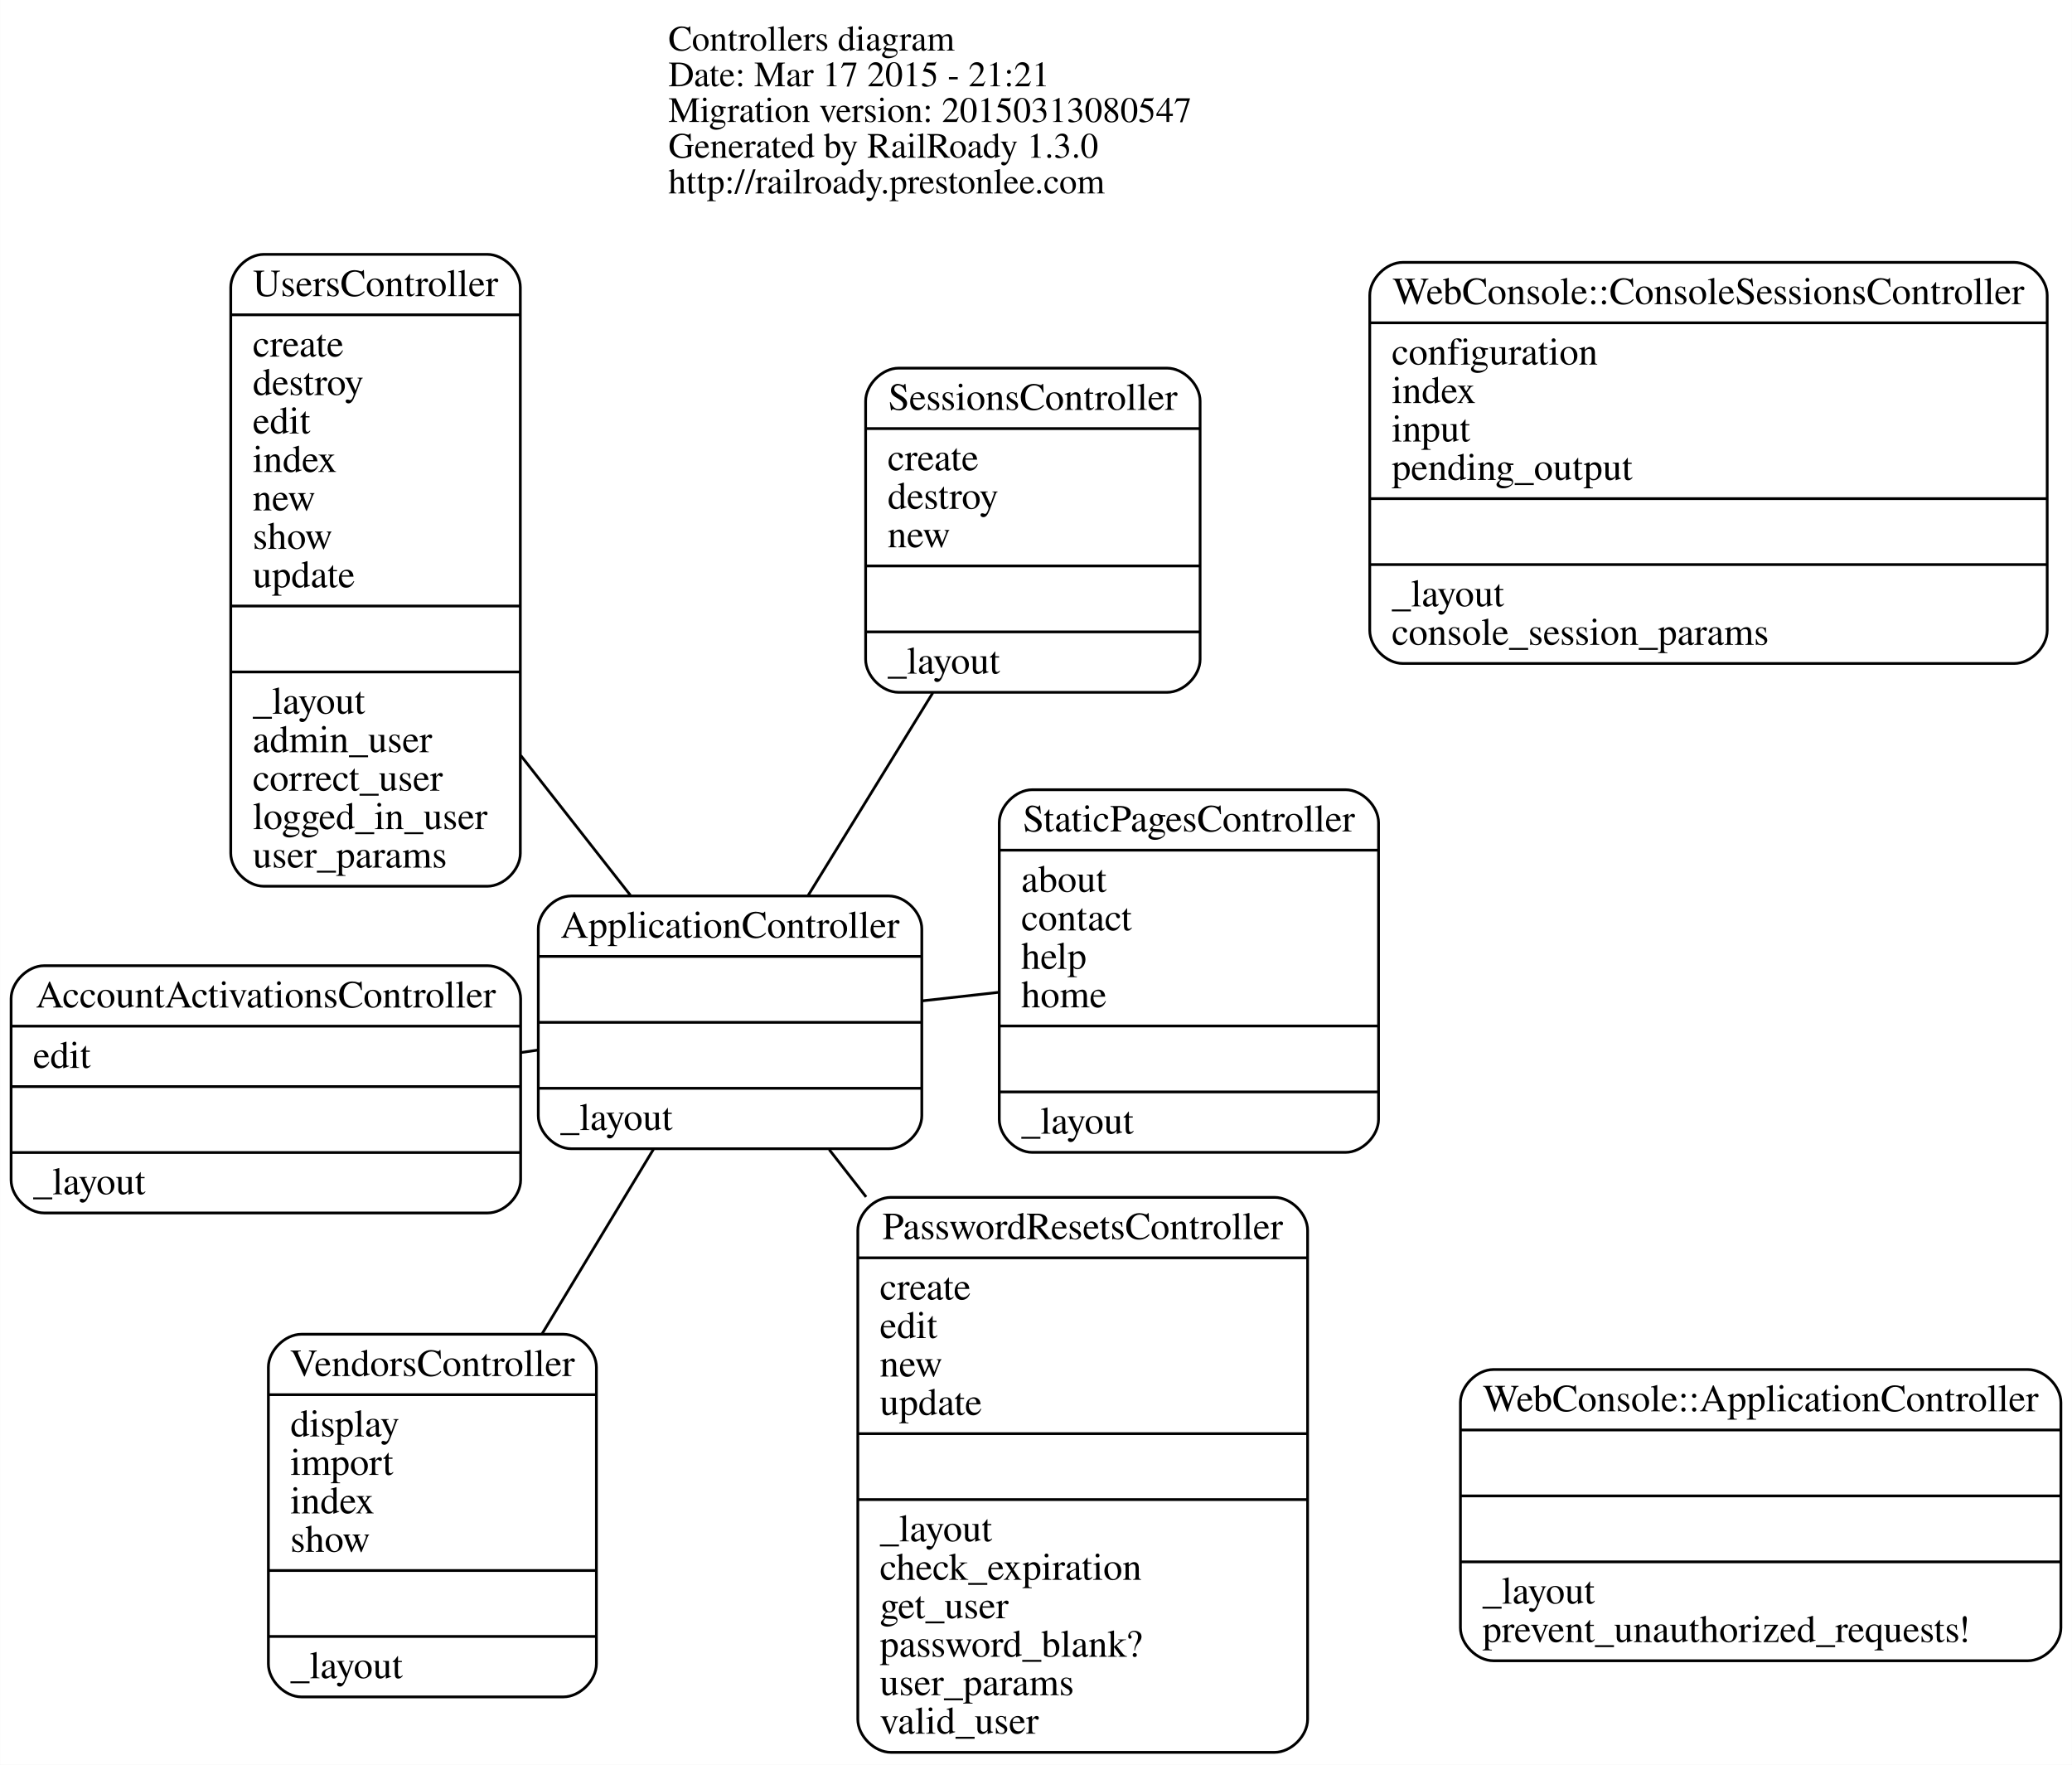
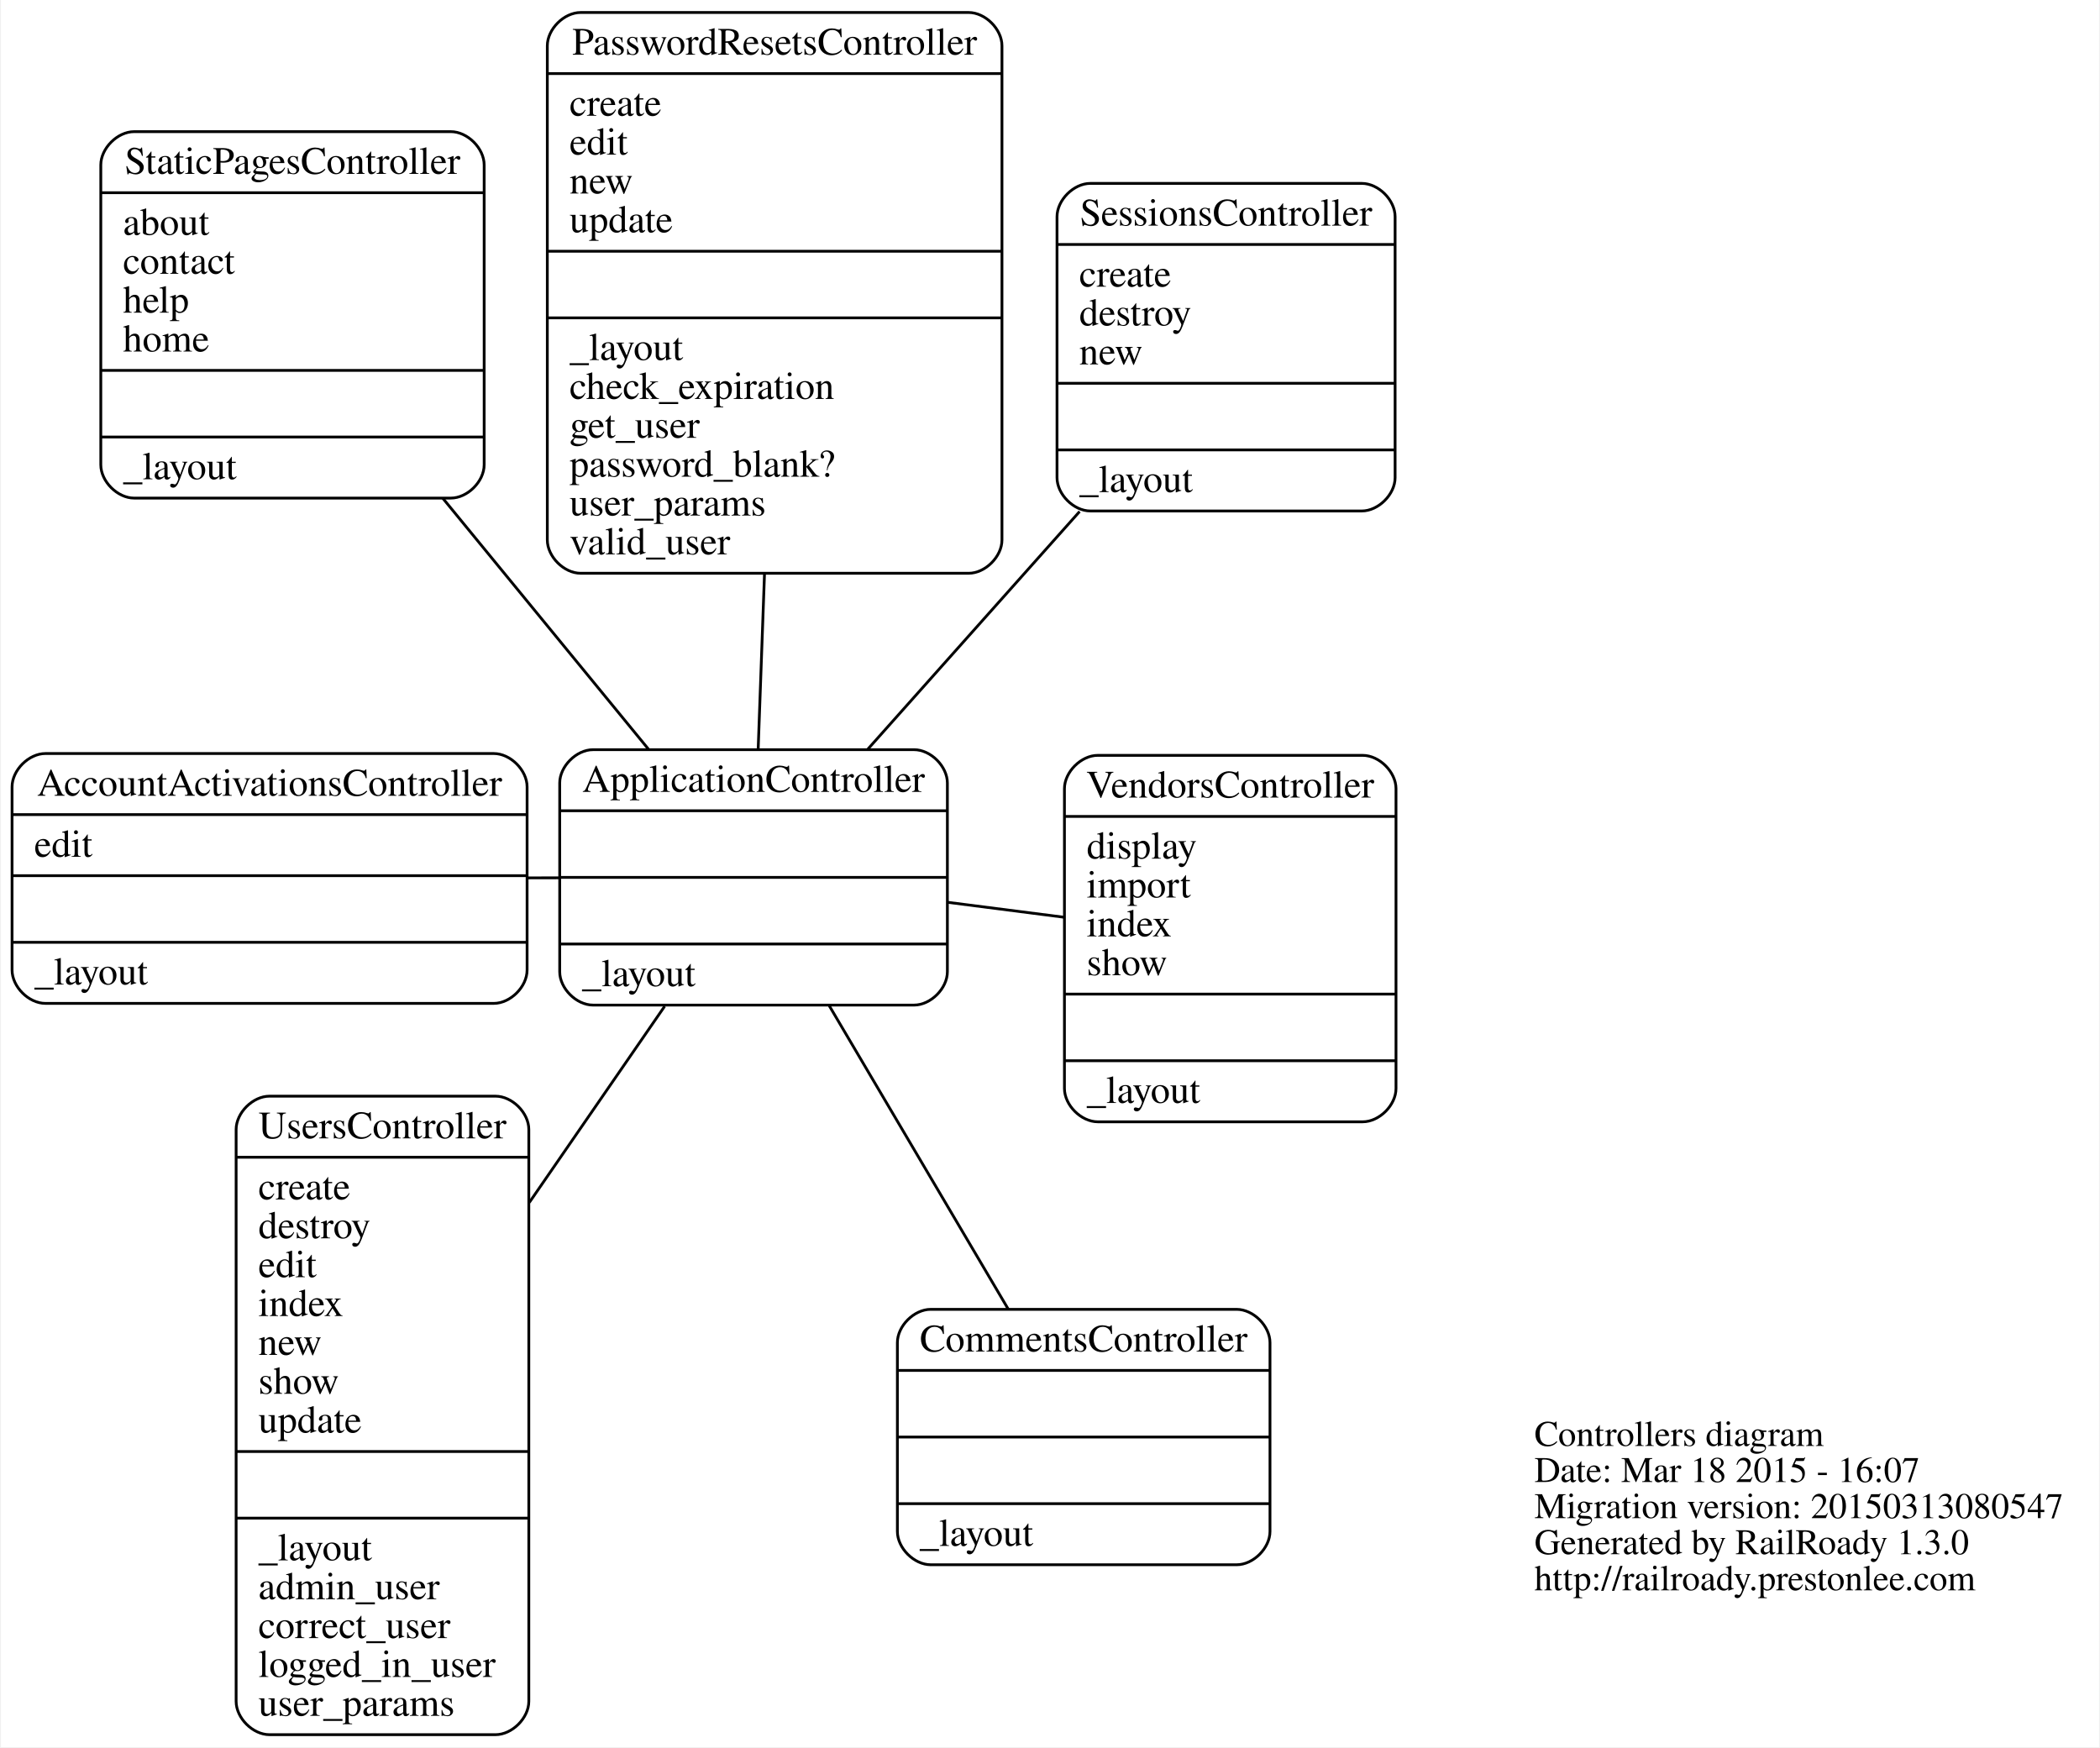
- <svg xmlns="http://www.w3.org/2000/svg" width="754pt" height="642pt" viewBox="0.00 0.00 754.32 642.34">
-   <g id="graph0" class="graph" transform="scale(1 1) rotate(0) translate(268.005 341.5)">
-     <polygon fill="white" stroke="none" points="-268.005,300.837 -268.005,-341.5 486.312,-341.5 486.312,300.837 -268.005,300.837" />
+ <svg xmlns="http://www.w3.org/2000/svg" width="756pt" height="629pt" viewBox="0.00 0.00 755.74 629.36">
+   <g id="graph0" class="graph" transform="scale(1 1) rotate(0) translate(274.049 309.947)">
+     <polygon fill="white" stroke="none" points="-274.049,319.41 -274.049,-309.947 481.688,-309.947 481.688,319.41 -274.049,319.41" />
    <g id="node1" class="node">
-       <text text-anchor="start" x="-24.688" y="-323.1" font-family="Times,serif" font-size="13.00">Controllers diagram</text>
-       <text text-anchor="start" x="-24.688" y="-310.1" font-family="Times,serif" font-size="13.00">Date: Mar 17 2015 - 21:21</text>
-       <text text-anchor="start" x="-24.688" y="-297.1" font-family="Times,serif" font-size="13.00">Migration version: 20150313080547</text>
-       <text text-anchor="start" x="-24.688" y="-284.1" font-family="Times,serif" font-size="13.00">Generated by RailRoady 1.3.0</text>
-       <text text-anchor="start" x="-24.688" y="-271.1" font-family="Times,serif" font-size="13.00">http://railroady.prestonlee.com</text>
+       <text text-anchor="start" x="278.312" y="210.9" font-family="Times,serif" font-size="13.00">Controllers diagram</text>
+       <text text-anchor="start" x="278.312" y="223.9" font-family="Times,serif" font-size="13.00">Date: Mar 18 2015 - 16:07</text>
+       <text text-anchor="start" x="278.312" y="236.9" font-family="Times,serif" font-size="13.00">Migration version: 20150313080547</text>
+       <text text-anchor="start" x="278.312" y="249.9" font-family="Times,serif" font-size="13.00">Generated by RailRoady 1.3.0</text>
+       <text text-anchor="start" x="278.312" y="262.9" font-family="Times,serif" font-size="13.00">http://railroady.prestonlee.com</text>
    </g>
    <g id="node2" class="node">
-       <path fill="none" stroke="black" d="M-252.005,100.01C-252.005,100.01 -90.487,100.01 -90.487,100.01 -84.487,100.01 -78.487,94.01 -78.487,88.01 -78.487,88.01 -78.487,22.01 -78.487,22.01 -78.487,16.01 -84.487,10.01 -90.487,10.01 -90.487,10.01 -252.005,10.01 -252.005,10.01 -258.005,10.01 -264.005,16.01 -264.005,22.01 -264.005,22.01 -264.005,88.01 -264.005,88.01 -264.005,94.01 -258.005,100.01 -252.005,100.01" />
-       <text text-anchor="middle" x="-171.246" y="25.21" font-family="Times,serif" font-size="14.00">AccountActivationsController</text>
-       <polyline fill="none" stroke="black" points="-264.005,32.01 -78.487,32.01 " />
-       <text text-anchor="start" x="-256.005" y="47.21" font-family="Times,serif" font-size="14.00">edit</text>
-       <polyline fill="none" stroke="black" points="-264.005,54.01 -78.487,54.01 " />
-       <polyline fill="none" stroke="black" points="-264.005,78.01 -78.487,78.01 " />
-       <text text-anchor="start" x="-256.005" y="93.21" font-family="Times,serif" font-size="14.00">_layout</text>
+       <path fill="none" stroke="black" d="M-258.049,51.486C-258.049,51.486 -96.532,51.486 -96.532,51.486 -90.532,51.486 -84.532,45.486 -84.532,39.486 -84.532,39.486 -84.532,-26.514 -84.532,-26.514 -84.532,-32.514 -90.532,-38.514 -96.532,-38.514 -96.532,-38.514 -258.049,-38.514 -258.049,-38.514 -264.049,-38.514 -270.049,-32.514 -270.049,-26.514 -270.049,-26.514 -270.049,39.486 -270.049,39.486 -270.049,45.486 -264.049,51.486 -258.049,51.486" />
+       <text text-anchor="middle" x="-177.291" y="-23.314" font-family="Times,serif" font-size="14.00">AccountActivationsController</text>
+       <polyline fill="none" stroke="black" points="-270.049,-16.514 -84.532,-16.514 " />
+       <text text-anchor="start" x="-262.049" y="-1.314" font-family="Times,serif" font-size="14.00">edit</text>
+       <polyline fill="none" stroke="black" points="-270.049,5.486 -84.532,5.486 " />
+       <polyline fill="none" stroke="black" points="-270.049,29.486 -84.532,29.486 " />
+       <text text-anchor="start" x="-262.049" y="44.686" font-family="Times,serif" font-size="14.00">_layout</text>
    </g>
    <g id="node3" class="node">
-       <path fill="none" stroke="black" d="M-60.061,76.627C-60.061,76.627 55.581,76.627 55.581,76.627 61.581,76.627 67.581,70.627 67.581,64.627 67.581,64.627 67.581,-3.373 67.581,-3.373 67.581,-9.373 61.581,-15.373 55.581,-15.373 55.581,-15.373 -60.061,-15.373 -60.061,-15.373 -66.061,-15.373 -72.061,-9.373 -72.061,-3.373 -72.061,-3.373 -72.061,64.627 -72.061,64.627 -72.061,70.627 -66.061,76.627 -60.061,76.627" />
-       <text text-anchor="middle" x="-2.24" y="-0.173" font-family="Times,serif" font-size="14.00">ApplicationController</text>
-       <polyline fill="none" stroke="black" points="-72.061,6.627 67.581,6.627 " />
-       <polyline fill="none" stroke="black" points="-72.061,30.627 67.581,30.627 " />
-       <polyline fill="none" stroke="black" points="-72.061,54.627 67.581,54.627 " />
-       <text text-anchor="start" x="-64.061" y="69.827" font-family="Times,serif" font-size="14.00">_layout</text>
+       <path fill="none" stroke="black" d="M-60.785,52.099C-60.785,52.099 54.856,52.099 54.856,52.099 60.856,52.099 66.856,46.099 66.856,40.099 66.856,40.099 66.856,-27.901 66.856,-27.901 66.856,-33.901 60.856,-39.901 54.856,-39.901 54.856,-39.901 -60.785,-39.901 -60.785,-39.901 -66.785,-39.901 -72.785,-33.901 -72.785,-27.901 -72.785,-27.901 -72.785,40.099 -72.785,40.099 -72.785,46.099 -66.785,52.099 -60.785,52.099" />
+       <text text-anchor="middle" x="-2.964" y="-24.701" font-family="Times,serif" font-size="14.00">ApplicationController</text>
+       <polyline fill="none" stroke="black" points="-72.785,-17.901 66.856,-17.901 " />
+       <polyline fill="none" stroke="black" points="-72.785,6.099 66.856,6.099 " />
+       <polyline fill="none" stroke="black" points="-72.785,30.099 66.856,30.099 " />
+       <text text-anchor="start" x="-64.785" y="45.299" font-family="Times,serif" font-size="14.00">_layout</text>
    </g>
    <g id="edge1" class="edge">
-       <path fill="none" stroke="black" d="M-72.446,40.756C-74.441,41.044 -76.447,41.334 -78.46,41.624" />
+       <path fill="none" stroke="black" d="M-72.865,6.254C-76.654,6.262 -80.488,6.271 -84.338,6.279" />
    </g>
    <g id="node4" class="node">
-       <path fill="none" stroke="black" d="M56.278,296.337C56.278,296.337 196.043,296.337 196.043,296.337 202.043,296.337 208.043,290.337 208.043,284.337 208.043,284.337 208.043,106.337 208.043,106.337 208.043,100.337 202.043,94.337 196.043,94.337 196.043,94.337 56.278,94.337 56.278,94.337 50.278,94.337 44.278,100.337 44.278,106.337 44.278,106.337 44.278,284.337 44.278,284.337 44.278,290.337 50.278,296.337 56.278,296.337" />
-       <text text-anchor="middle" x="126.16" y="109.537" font-family="Times,serif" font-size="14.00">PasswordResetsController</text>
-       <polyline fill="none" stroke="black" points="44.278,116.337 208.043,116.337 " />
-       <text text-anchor="start" x="52.278" y="131.537" font-family="Times,serif" font-size="14.00">create</text>
-       <text text-anchor="start" x="52.278" y="145.537" font-family="Times,serif" font-size="14.00">edit</text>
-       <text text-anchor="start" x="52.278" y="159.537" font-family="Times,serif" font-size="14.00">new</text>
-       <text text-anchor="start" x="52.278" y="173.537" font-family="Times,serif" font-size="14.00">update</text>
-       <polyline fill="none" stroke="black" points="44.278,180.337 208.043,180.337 " />
-       <polyline fill="none" stroke="black" points="44.278,204.337 208.043,204.337 " />
-       <text text-anchor="start" x="52.278" y="219.537" font-family="Times,serif" font-size="14.00">_layout</text>
-       <text text-anchor="start" x="52.278" y="233.537" font-family="Times,serif" font-size="14.00">check_expiration</text>
-       <text text-anchor="start" x="52.278" y="247.537" font-family="Times,serif" font-size="14.00">get_user</text>
-       <text text-anchor="start" x="52.278" y="261.537" font-family="Times,serif" font-size="14.00">password_blank?</text>
-       <text text-anchor="start" x="52.278" y="275.537" font-family="Times,serif" font-size="14.00">user_params</text>
-       <text text-anchor="start" x="52.278" y="289.537" font-family="Times,serif" font-size="14.00">valid_user</text>
+       <path fill="none" stroke="black" d="M60.849,253.698C60.849,253.698 171.063,253.698 171.063,253.698 177.063,253.698 183.063,247.698 183.063,241.698 183.063,241.698 183.063,173.698 183.063,173.698 183.063,167.698 177.063,161.698 171.063,161.698 171.063,161.698 60.849,161.698 60.849,161.698 54.849,161.698 48.849,167.698 48.849,173.698 48.849,173.698 48.849,241.698 48.849,241.698 48.849,247.698 54.849,253.698 60.849,253.698" />
+       <text text-anchor="middle" x="115.956" y="176.898" font-family="Times,serif" font-size="14.00">CommentsController</text>
+       <polyline fill="none" stroke="black" points="48.849,183.698 183.063,183.698 " />
+       <polyline fill="none" stroke="black" points="48.849,207.698 183.063,207.698 " />
+       <polyline fill="none" stroke="black" points="48.849,231.698 183.063,231.698 " />
+       <text text-anchor="start" x="56.849" y="246.898" font-family="Times,serif" font-size="14.00">_layout</text>
    </g>
    <g id="edge2" class="edge">
-       <path fill="none" stroke="black" d="M33.868,76.947C38.17,82.465 42.682,88.253 47.301,94.178" />
+       <path fill="none" stroke="black" d="M24.318,52.35C43.656,85.132 69.491,128.929 88.8,161.662" />
    </g>
    <g id="node5" class="node">
-       <path fill="none" stroke="black" d="M59.123,-89.5C59.123,-89.5 156.902,-89.5 156.902,-89.5 162.902,-89.5 168.902,-95.5 168.902,-101.5 168.902,-101.5 168.902,-195.5 168.902,-195.5 168.902,-201.5 162.902,-207.5 156.902,-207.5 156.902,-207.5 59.123,-207.5 59.123,-207.5 53.123,-207.5 47.123,-201.5 47.123,-195.5 47.123,-195.5 47.123,-101.5 47.123,-101.5 47.123,-95.5 53.123,-89.5 59.123,-89.5" />
-       <text text-anchor="middle" x="108.013" y="-192.3" font-family="Times,serif" font-size="14.00">SessionsController</text>
-       <polyline fill="none" stroke="black" points="47.123,-185.5 168.902,-185.5 " />
-       <text text-anchor="start" x="55.123" y="-170.3" font-family="Times,serif" font-size="14.00">create</text>
-       <text text-anchor="start" x="55.123" y="-156.3" font-family="Times,serif" font-size="14.00">destroy</text>
-       <text text-anchor="start" x="55.123" y="-142.3" font-family="Times,serif" font-size="14.00">new</text>
-       <polyline fill="none" stroke="black" points="47.123,-135.5 168.902,-135.5 " />
-       <polyline fill="none" stroke="black" points="47.123,-111.5 168.902,-111.5 " />
-       <text text-anchor="start" x="55.123" y="-96.3" font-family="Times,serif" font-size="14.00">_layout</text>
+       <path fill="none" stroke="black" d="M-65.248,-103.447C-65.248,-103.447 74.518,-103.447 74.518,-103.447 80.518,-103.447 86.518,-109.447 86.518,-115.447 86.518,-115.447 86.518,-293.447 86.518,-293.447 86.518,-299.447 80.518,-305.447 74.518,-305.447 74.518,-305.447 -65.248,-305.447 -65.248,-305.447 -71.248,-305.447 -77.248,-299.447 -77.248,-293.447 -77.248,-293.447 -77.248,-115.447 -77.248,-115.447 -77.248,-109.447 -71.248,-103.447 -65.248,-103.447" />
+       <text text-anchor="middle" x="4.635" y="-290.247" font-family="Times,serif" font-size="14.00">PasswordResetsController</text>
+       <polyline fill="none" stroke="black" points="-77.248,-283.447 86.518,-283.447 " />
+       <text text-anchor="start" x="-69.248" y="-268.247" font-family="Times,serif" font-size="14.00">create</text>
+       <text text-anchor="start" x="-69.248" y="-254.247" font-family="Times,serif" font-size="14.00">edit</text>
+       <text text-anchor="start" x="-69.248" y="-240.247" font-family="Times,serif" font-size="14.00">new</text>
+       <text text-anchor="start" x="-69.248" y="-226.247" font-family="Times,serif" font-size="14.00">update</text>
+       <polyline fill="none" stroke="black" points="-77.248,-219.447 86.518,-219.447 " />
+       <polyline fill="none" stroke="black" points="-77.248,-195.447 86.518,-195.447 " />
+       <text text-anchor="start" x="-69.248" y="-180.247" font-family="Times,serif" font-size="14.00">_layout</text>
+       <text text-anchor="start" x="-69.248" y="-166.247" font-family="Times,serif" font-size="14.00">check_expiration</text>
+       <text text-anchor="start" x="-69.248" y="-152.247" font-family="Times,serif" font-size="14.00">get_user</text>
+       <text text-anchor="start" x="-69.248" y="-138.247" font-family="Times,serif" font-size="14.00">password_blank?</text>
+       <text text-anchor="start" x="-69.248" y="-124.247" font-family="Times,serif" font-size="14.00">user_params</text>
+       <text text-anchor="start" x="-69.248" y="-110.247" font-family="Times,serif" font-size="14.00">valid_user</text>
    </g>
    <g id="edge3" class="edge">
-       <path fill="none" stroke="black" d="M26.153,-15.502C39.998,-37.997 56.812,-65.314 71.591,-89.326" />
+       <path fill="none" stroke="black" d="M-1.296,-40.106C-0.624,-58.748 0.181,-81.043 0.978,-103.108" />
    </g>
    <g id="node6" class="node">
-       <path fill="none" stroke="black" d="M107.781,77.952C107.781,77.952 221.871,77.952 221.871,77.952 227.871,77.952 233.871,71.952 233.871,65.952 233.871,65.952 233.871,-42.048 233.871,-42.048 233.871,-48.048 227.871,-54.048 221.871,-54.048 221.871,-54.048 107.781,-54.048 107.781,-54.048 101.781,-54.048 95.781,-48.048 95.781,-42.048 95.781,-42.048 95.781,65.952 95.781,65.952 95.781,71.952 101.781,77.952 107.781,77.952" />
-       <text text-anchor="middle" x="164.826" y="-38.848" font-family="Times,serif" font-size="14.00">StaticPagesController</text>
-       <polyline fill="none" stroke="black" points="95.781,-32.048 233.871,-32.048 " />
-       <text text-anchor="start" x="103.781" y="-16.848" font-family="Times,serif" font-size="14.00">about</text>
-       <text text-anchor="start" x="103.781" y="-2.848" font-family="Times,serif" font-size="14.00">contact</text>
-       <text text-anchor="start" x="103.781" y="11.152" font-family="Times,serif" font-size="14.00">help</text>
-       <text text-anchor="start" x="103.781" y="25.152" font-family="Times,serif" font-size="14.00">home</text>
-       <polyline fill="none" stroke="black" points="95.781,31.952 233.871,31.952 " />
-       <polyline fill="none" stroke="black" points="95.781,55.952 233.871,55.952 " />
-       <text text-anchor="start" x="103.781" y="71.152" font-family="Times,serif" font-size="14.00">_layout</text>
+       <path fill="none" stroke="black" d="M118.35,-125.885C118.35,-125.885 216.129,-125.885 216.129,-125.885 222.129,-125.885 228.129,-131.885 228.129,-137.885 228.129,-137.885 228.129,-231.885 228.129,-231.885 228.129,-237.885 222.129,-243.885 216.129,-243.885 216.129,-243.885 118.35,-243.885 118.35,-243.885 112.35,-243.885 106.35,-237.885 106.35,-231.885 106.35,-231.885 106.35,-137.885 106.35,-137.885 106.35,-131.885 112.35,-125.885 118.35,-125.885" />
+       <text text-anchor="middle" x="167.24" y="-228.685" font-family="Times,serif" font-size="14.00">SessionsController</text>
+       <polyline fill="none" stroke="black" points="106.35,-221.885 228.129,-221.885 " />
+       <text text-anchor="start" x="114.35" y="-206.685" font-family="Times,serif" font-size="14.00">create</text>
+       <text text-anchor="start" x="114.35" y="-192.685" font-family="Times,serif" font-size="14.00">destroy</text>
+       <text text-anchor="start" x="114.35" y="-178.685" font-family="Times,serif" font-size="14.00">new</text>
+       <polyline fill="none" stroke="black" points="106.35,-171.885 228.129,-171.885 " />
+       <polyline fill="none" stroke="black" points="106.35,-147.885 228.129,-147.885 " />
+       <text text-anchor="start" x="114.35" y="-132.685" font-family="Times,serif" font-size="14.00">_layout</text>
    </g>
    <g id="edge4" class="edge">
-       <path fill="none" stroke="black" d="M67.643,22.816C76.942,21.776 86.473,20.711 95.758,19.673" />
+       <path fill="none" stroke="black" d="M38.237,-40.133C61.161,-65.855 89.936,-98.144 114.49,-125.695" />
    </g>
    <g id="node7" class="node">
-       <path fill="none" stroke="black" d="M-172.028,-18.913C-172.028,-18.913 -90.6,-18.913 -90.6,-18.913 -84.6,-18.913 -78.6,-24.913 -78.6,-30.913 -78.6,-30.913 -78.6,-236.913 -78.6,-236.913 -78.6,-242.913 -84.6,-248.913 -90.6,-248.913 -90.6,-248.913 -172.028,-248.913 -172.028,-248.913 -178.028,-248.913 -184.028,-242.913 -184.028,-236.913 -184.028,-236.913 -184.028,-30.913 -184.028,-30.913 -184.028,-24.913 -178.028,-18.913 -172.028,-18.913" />
-       <text text-anchor="middle" x="-131.314" y="-233.713" font-family="Times,serif" font-size="14.00">UsersController</text>
-       <polyline fill="none" stroke="black" points="-184.028,-226.913 -78.6,-226.913 " />
-       <text text-anchor="start" x="-176.028" y="-211.713" font-family="Times,serif" font-size="14.00">create</text>
-       <text text-anchor="start" x="-176.028" y="-197.713" font-family="Times,serif" font-size="14.00">destroy</text>
-       <text text-anchor="start" x="-176.028" y="-183.713" font-family="Times,serif" font-size="14.00">edit</text>
-       <text text-anchor="start" x="-176.028" y="-169.713" font-family="Times,serif" font-size="14.00">index</text>
-       <text text-anchor="start" x="-176.028" y="-155.713" font-family="Times,serif" font-size="14.00">new</text>
-       <text text-anchor="start" x="-176.028" y="-141.713" font-family="Times,serif" font-size="14.00">show</text>
-       <text text-anchor="start" x="-176.028" y="-127.713" font-family="Times,serif" font-size="14.00">update</text>
-       <polyline fill="none" stroke="black" points="-184.028,-120.913 -78.6,-120.913 " />
-       <polyline fill="none" stroke="black" points="-184.028,-96.913 -78.6,-96.913 " />
-       <text text-anchor="start" x="-176.028" y="-81.713" font-family="Times,serif" font-size="14.00">_layout</text>
-       <text text-anchor="start" x="-176.028" y="-67.713" font-family="Times,serif" font-size="14.00">admin_user</text>
-       <text text-anchor="start" x="-176.028" y="-53.713" font-family="Times,serif" font-size="14.00">correct_user</text>
-       <text text-anchor="start" x="-176.028" y="-39.713" font-family="Times,serif" font-size="14.00">logged_in_user</text>
-       <text text-anchor="start" x="-176.028" y="-25.713" font-family="Times,serif" font-size="14.00">user_params</text>
+       <path fill="none" stroke="black" d="M-226.086,-130.526C-226.086,-130.526 -111.996,-130.526 -111.996,-130.526 -105.996,-130.526 -99.996,-136.526 -99.996,-142.526 -99.996,-142.526 -99.996,-250.526 -99.996,-250.526 -99.996,-256.526 -105.996,-262.526 -111.996,-262.526 -111.996,-262.526 -226.086,-262.526 -226.086,-262.526 -232.086,-262.526 -238.086,-256.526 -238.086,-250.526 -238.086,-250.526 -238.086,-142.526 -238.086,-142.526 -238.086,-136.526 -232.086,-130.526 -226.086,-130.526" />
+       <text text-anchor="middle" x="-169.041" y="-247.326" font-family="Times,serif" font-size="14.00">StaticPagesController</text>
+       <polyline fill="none" stroke="black" points="-238.086,-240.526 -99.996,-240.526 " />
+       <text text-anchor="start" x="-230.086" y="-225.326" font-family="Times,serif" font-size="14.00">about</text>
+       <text text-anchor="start" x="-230.086" y="-211.326" font-family="Times,serif" font-size="14.00">contact</text>
+       <text text-anchor="start" x="-230.086" y="-197.326" font-family="Times,serif" font-size="14.00">help</text>
+       <text text-anchor="start" x="-230.086" y="-183.326" font-family="Times,serif" font-size="14.00">home</text>
+       <polyline fill="none" stroke="black" points="-238.086,-176.526 -99.996,-176.526 " />
+       <polyline fill="none" stroke="black" points="-238.086,-152.526 -99.996,-152.526 " />
+       <text text-anchor="start" x="-230.086" y="-137.326" font-family="Times,serif" font-size="14.00">_layout</text>
    </g>
    <g id="edge5" class="edge">
-       <path fill="none" stroke="black" d="M-38.538,-15.644C-50.916,-31.423 -65.02,-49.402 -78.43,-66.496" />
+       <path fill="none" stroke="black" d="M-40.857,-40.133C-62.781,-66.881 -90.735,-100.988 -114.941,-130.52" />
    </g>
    <g id="node8" class="node">
-       <path fill="none" stroke="black" d="M-158.327,276.156C-158.327,276.156 -62.899,276.156 -62.899,276.156 -56.899,276.156 -50.899,270.156 -50.899,264.156 -50.899,264.156 -50.899,156.156 -50.899,156.156 -50.899,150.156 -56.899,144.156 -62.899,144.156 -62.899,144.156 -158.327,144.156 -158.327,144.156 -164.327,144.156 -170.327,150.156 -170.327,156.156 -170.327,156.156 -170.327,264.156 -170.327,264.156 -170.327,270.156 -164.327,276.156 -158.327,276.156" />
-       <text text-anchor="middle" x="-110.613" y="159.356" font-family="Times,serif" font-size="14.00">VendorsController</text>
-       <polyline fill="none" stroke="black" points="-170.327,166.156 -50.899,166.156 " />
-       <text text-anchor="start" x="-162.327" y="181.356" font-family="Times,serif" font-size="14.00">display</text>
-       <text text-anchor="start" x="-162.327" y="195.356" font-family="Times,serif" font-size="14.00">import</text>
-       <text text-anchor="start" x="-162.327" y="209.356" font-family="Times,serif" font-size="14.00">index</text>
-       <text text-anchor="start" x="-162.327" y="223.356" font-family="Times,serif" font-size="14.00">show</text>
-       <polyline fill="none" stroke="black" points="-170.327,230.156 -50.899,230.156 " />
-       <polyline fill="none" stroke="black" points="-170.327,254.156 -50.899,254.156 " />
-       <text text-anchor="start" x="-162.327" y="269.356" font-family="Times,serif" font-size="14.00">_layout</text>
+       <path fill="none" stroke="black" d="M-177.341,314.91C-177.341,314.91 -95.913,314.91 -95.913,314.91 -89.913,314.91 -83.913,308.91 -83.913,302.91 -83.913,302.91 -83.913,96.91 -83.913,96.91 -83.913,90.91 -89.913,84.91 -95.913,84.91 -95.913,84.91 -177.341,84.91 -177.341,84.91 -183.341,84.91 -189.341,90.91 -189.341,96.91 -189.341,96.91 -189.341,302.91 -189.341,302.91 -189.341,308.91 -183.341,314.91 -177.341,314.91" />
+       <text text-anchor="middle" x="-136.627" y="100.11" font-family="Times,serif" font-size="14.00">UsersController</text>
+       <polyline fill="none" stroke="black" points="-189.341,106.91 -83.913,106.91 " />
+       <text text-anchor="start" x="-181.341" y="122.11" font-family="Times,serif" font-size="14.00">create</text>
+       <text text-anchor="start" x="-181.341" y="136.11" font-family="Times,serif" font-size="14.00">destroy</text>
+       <text text-anchor="start" x="-181.341" y="150.11" font-family="Times,serif" font-size="14.00">edit</text>
+       <text text-anchor="start" x="-181.341" y="164.11" font-family="Times,serif" font-size="14.00">index</text>
+       <text text-anchor="start" x="-181.341" y="178.11" font-family="Times,serif" font-size="14.00">new</text>
+       <text text-anchor="start" x="-181.341" y="192.11" font-family="Times,serif" font-size="14.00">show</text>
+       <text text-anchor="start" x="-181.341" y="206.11" font-family="Times,serif" font-size="14.00">update</text>
+       <polyline fill="none" stroke="black" points="-189.341,212.91 -83.913,212.91 " />
+       <polyline fill="none" stroke="black" points="-189.341,236.91 -83.913,236.91 " />
+       <text text-anchor="start" x="-181.341" y="252.11" font-family="Times,serif" font-size="14.00">_layout</text>
+       <text text-anchor="start" x="-181.341" y="266.11" font-family="Times,serif" font-size="14.00">admin_user</text>
+       <text text-anchor="start" x="-181.341" y="280.11" font-family="Times,serif" font-size="14.00">correct_user</text>
+       <text text-anchor="start" x="-181.341" y="294.11" font-family="Times,serif" font-size="14.00">logged_in_user</text>
+       <text text-anchor="start" x="-181.341" y="308.11" font-family="Times,serif" font-size="14.00">user_params</text>
    </g>
    <g id="edge6" class="edge">
-       <path fill="none" stroke="black" d="M-30.149,76.861C-42.504,97.327 -57.264,121.778 -70.749,144.117" />
+       <path fill="none" stroke="black" d="M-34.98,52.522C-49.577,73.687 -67.248,99.31 -83.735,123.216" />
    </g>
    <g id="node9" class="node">
-       <path fill="none" stroke="black" d="M275.688,263C275.688,263 470.312,263 470.312,263 476.312,263 482.312,257 482.312,251 482.312,251 482.312,169 482.312,169 482.312,163 476.312,157 470.312,157 470.312,157 275.688,157 275.688,157 269.688,157 263.688,163 263.688,169 263.688,169 263.688,251 263.688,251 263.688,257 269.688,263 275.688,263" />
-       <text text-anchor="middle" x="373" y="172.2" font-family="Times,serif" font-size="14.00">WebConsole::ApplicationController</text>
-       <polyline fill="none" stroke="black" points="263.688,179 482.312,179 " />
-       <polyline fill="none" stroke="black" points="263.688,203 482.312,203 " />
-       <polyline fill="none" stroke="black" points="263.688,227 482.312,227 " />
-       <text text-anchor="start" x="271.688" y="242.2" font-family="Times,serif" font-size="14.00">_layout</text>
-       <text text-anchor="start" x="271.688" y="256.2" font-family="Times,serif" font-size="14.00">prevent_unauthorized_requests!</text>
+       <path fill="none" stroke="black" d="M121.025,94.144C121.025,94.144 216.453,94.144 216.453,94.144 222.453,94.144 228.453,88.144 228.453,82.144 228.453,82.144 228.453,-25.857 228.453,-25.857 228.453,-31.857 222.453,-37.856 216.453,-37.856 216.453,-37.856 121.025,-37.856 121.025,-37.856 115.025,-37.856 109.025,-31.857 109.025,-25.857 109.025,-25.857 109.025,82.144 109.025,82.144 109.025,88.144 115.025,94.144 121.025,94.144" />
+       <text text-anchor="middle" x="168.739" y="-22.657" font-family="Times,serif" font-size="14.00">VendorsController</text>
+       <polyline fill="none" stroke="black" points="109.025,-15.857 228.453,-15.857 " />
+       <text text-anchor="start" x="117.025" y="-0.657" font-family="Times,serif" font-size="14.00">display</text>
+       <text text-anchor="start" x="117.025" y="13.344" font-family="Times,serif" font-size="14.00">import</text>
+       <text text-anchor="start" x="117.025" y="27.343" font-family="Times,serif" font-size="14.00">index</text>
+       <text text-anchor="start" x="117.025" y="41.343" font-family="Times,serif" font-size="14.00">show</text>
+       <polyline fill="none" stroke="black" points="109.025,48.144 228.453,48.144 " />
+       <polyline fill="none" stroke="black" points="109.025,72.144 228.453,72.144 " />
+       <text text-anchor="start" x="117.025" y="87.344" font-family="Times,serif" font-size="14.00">_layout</text>
    </g>
-     <g id="node10" class="node">
-       <path fill="none" stroke="black" d="M242.674,-100C242.674,-100 465.326,-100 465.326,-100 471.326,-100 477.326,-106 477.326,-112 477.326,-112 477.326,-234 477.326,-234 477.326,-240 471.326,-246 465.326,-246 465.326,-246 242.674,-246 242.674,-246 236.674,-246 230.674,-240 230.674,-234 230.674,-234 230.674,-112 230.674,-112 230.674,-106 236.674,-100 242.674,-100" />
-       <text text-anchor="middle" x="354" y="-230.8" font-family="Times,serif" font-size="14.00">WebConsole::ConsoleSessionsController</text>
-       <polyline fill="none" stroke="black" points="230.674,-224 477.326,-224 " />
-       <text text-anchor="start" x="238.674" y="-208.8" font-family="Times,serif" font-size="14.00">configuration</text>
-       <text text-anchor="start" x="238.674" y="-194.8" font-family="Times,serif" font-size="14.00">index</text>
-       <text text-anchor="start" x="238.674" y="-180.8" font-family="Times,serif" font-size="14.00">input</text>
-       <text text-anchor="start" x="238.674" y="-166.8" font-family="Times,serif" font-size="14.00">pending_output</text>
-       <polyline fill="none" stroke="black" points="230.674,-160 477.326,-160 " />
-       <polyline fill="none" stroke="black" points="230.674,-136 477.326,-136 " />
-       <text text-anchor="start" x="238.674" y="-120.8" font-family="Times,serif" font-size="14.00">_layout</text>
-       <text text-anchor="start" x="238.674" y="-106.8" font-family="Times,serif" font-size="14.00">console_session_params</text>
+     <g id="edge7" class="edge">
+       <path fill="none" stroke="black" d="M66.874,15.065C80.801,16.853 95.311,18.716 108.866,20.456" />
    </g>
  </g>
</svg>
